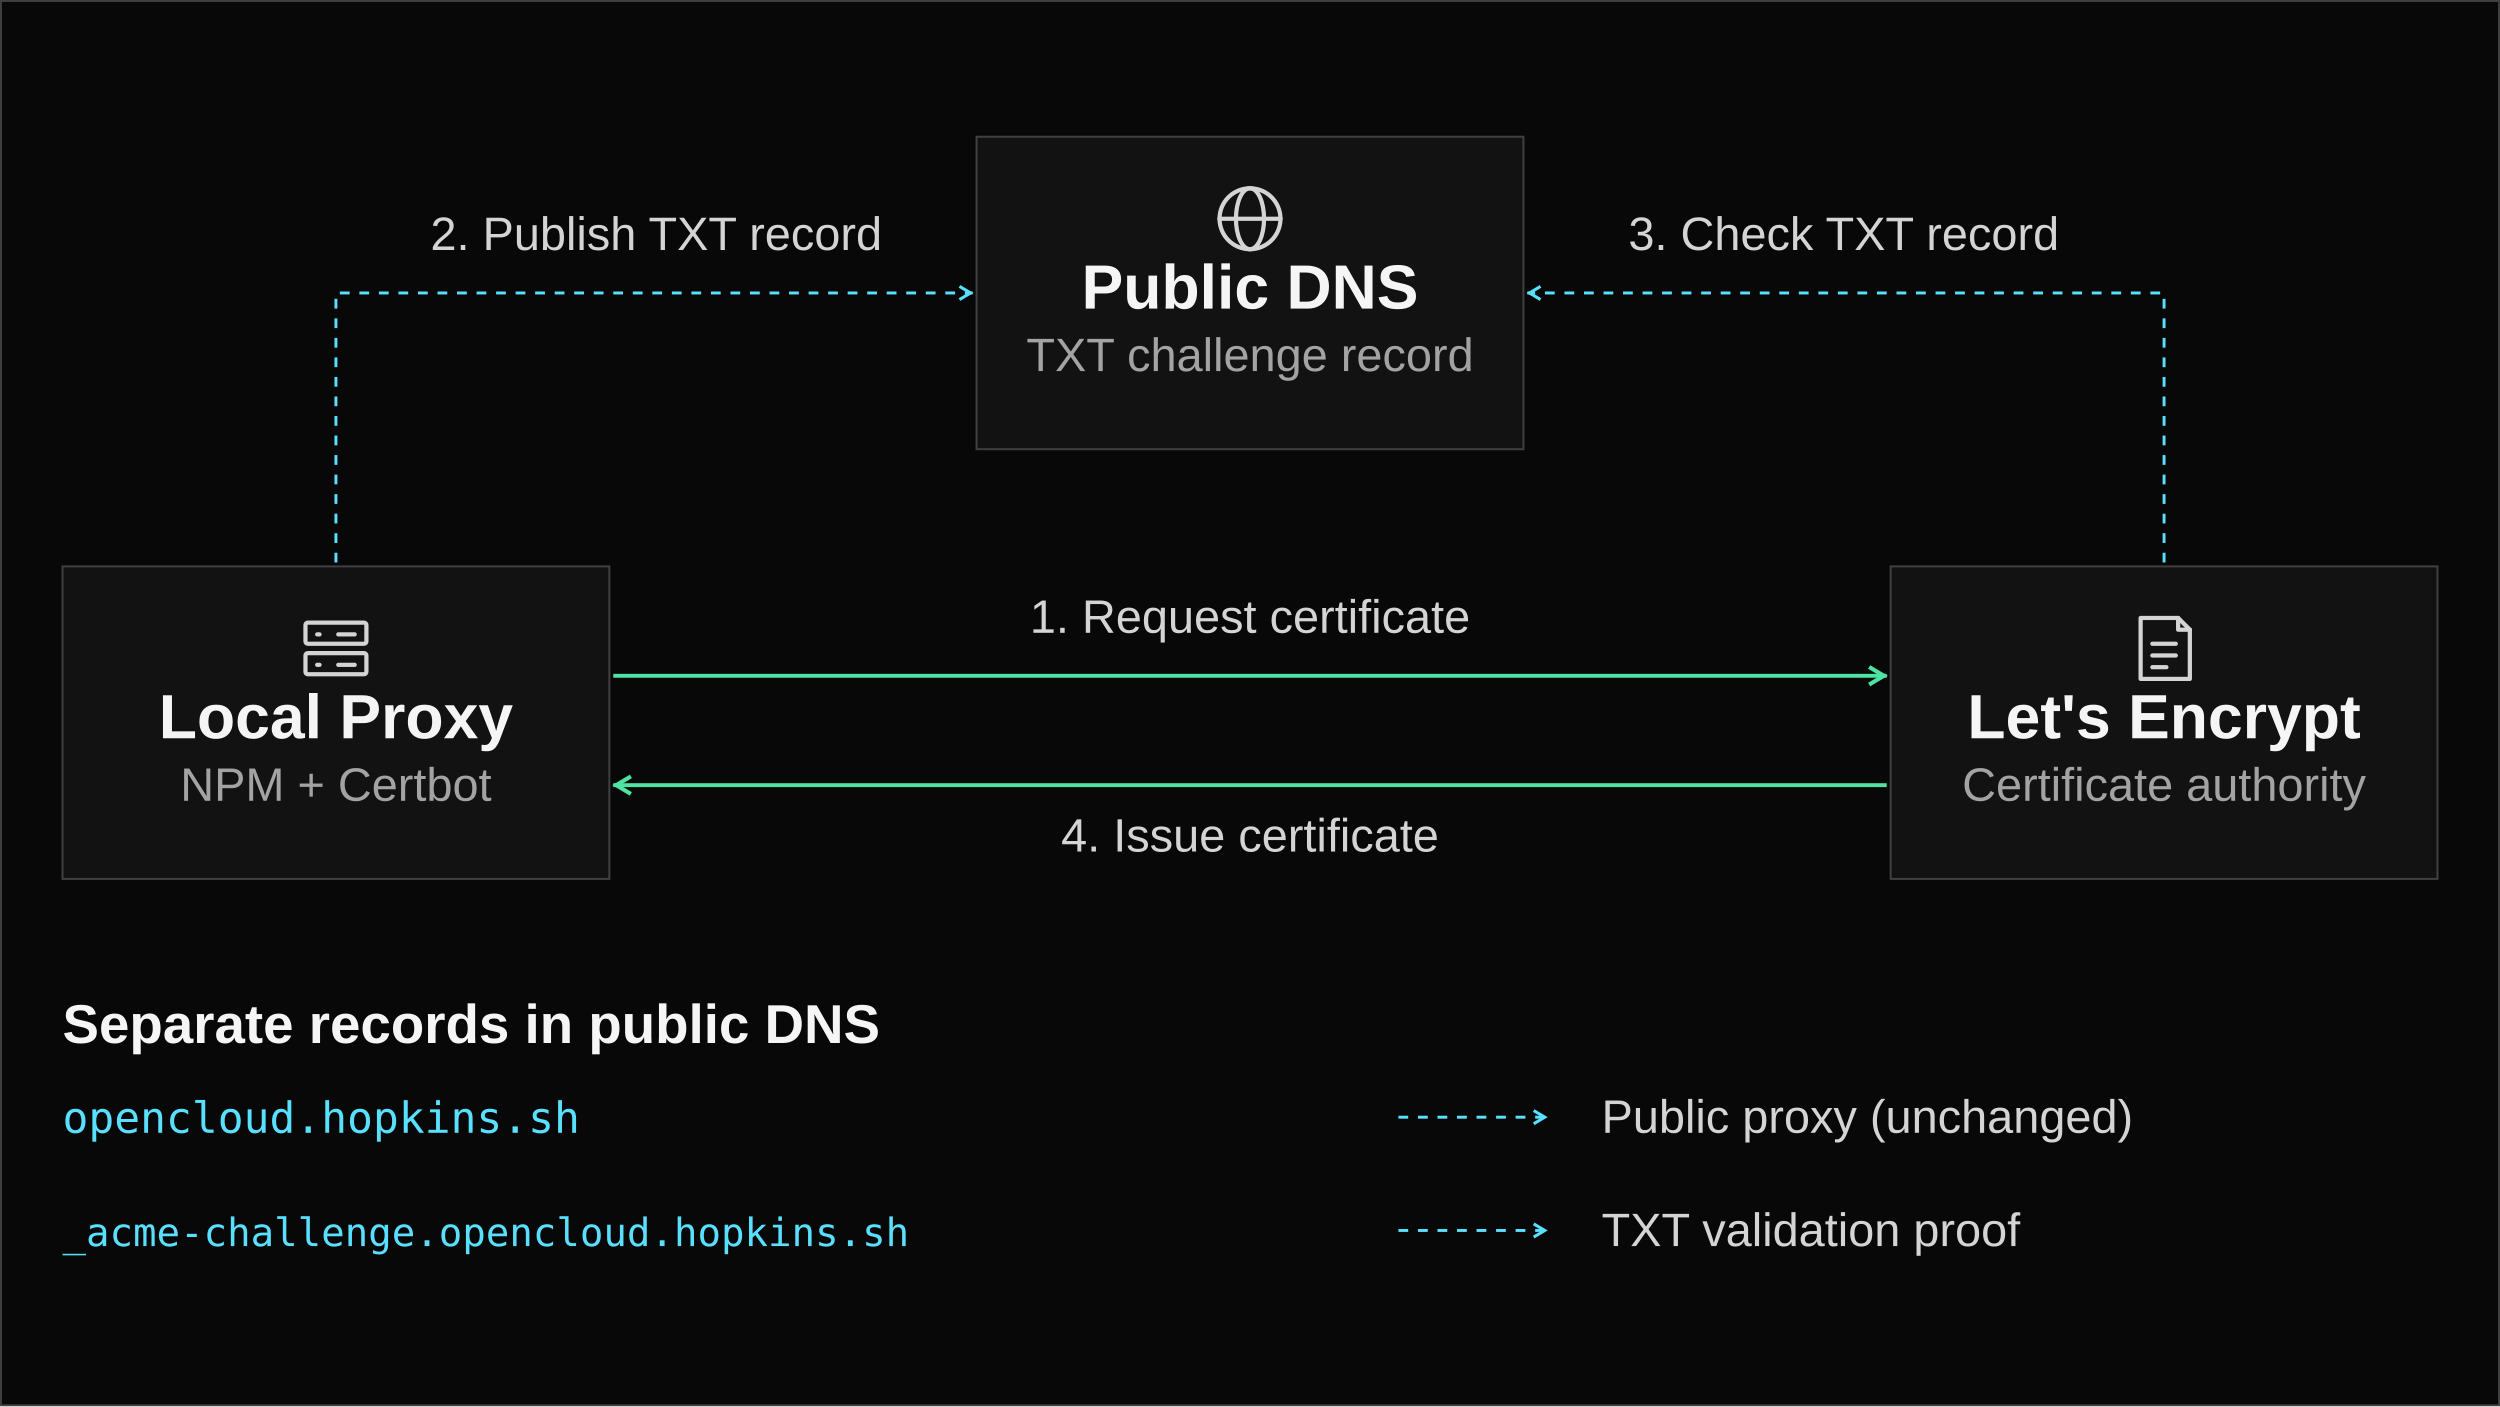
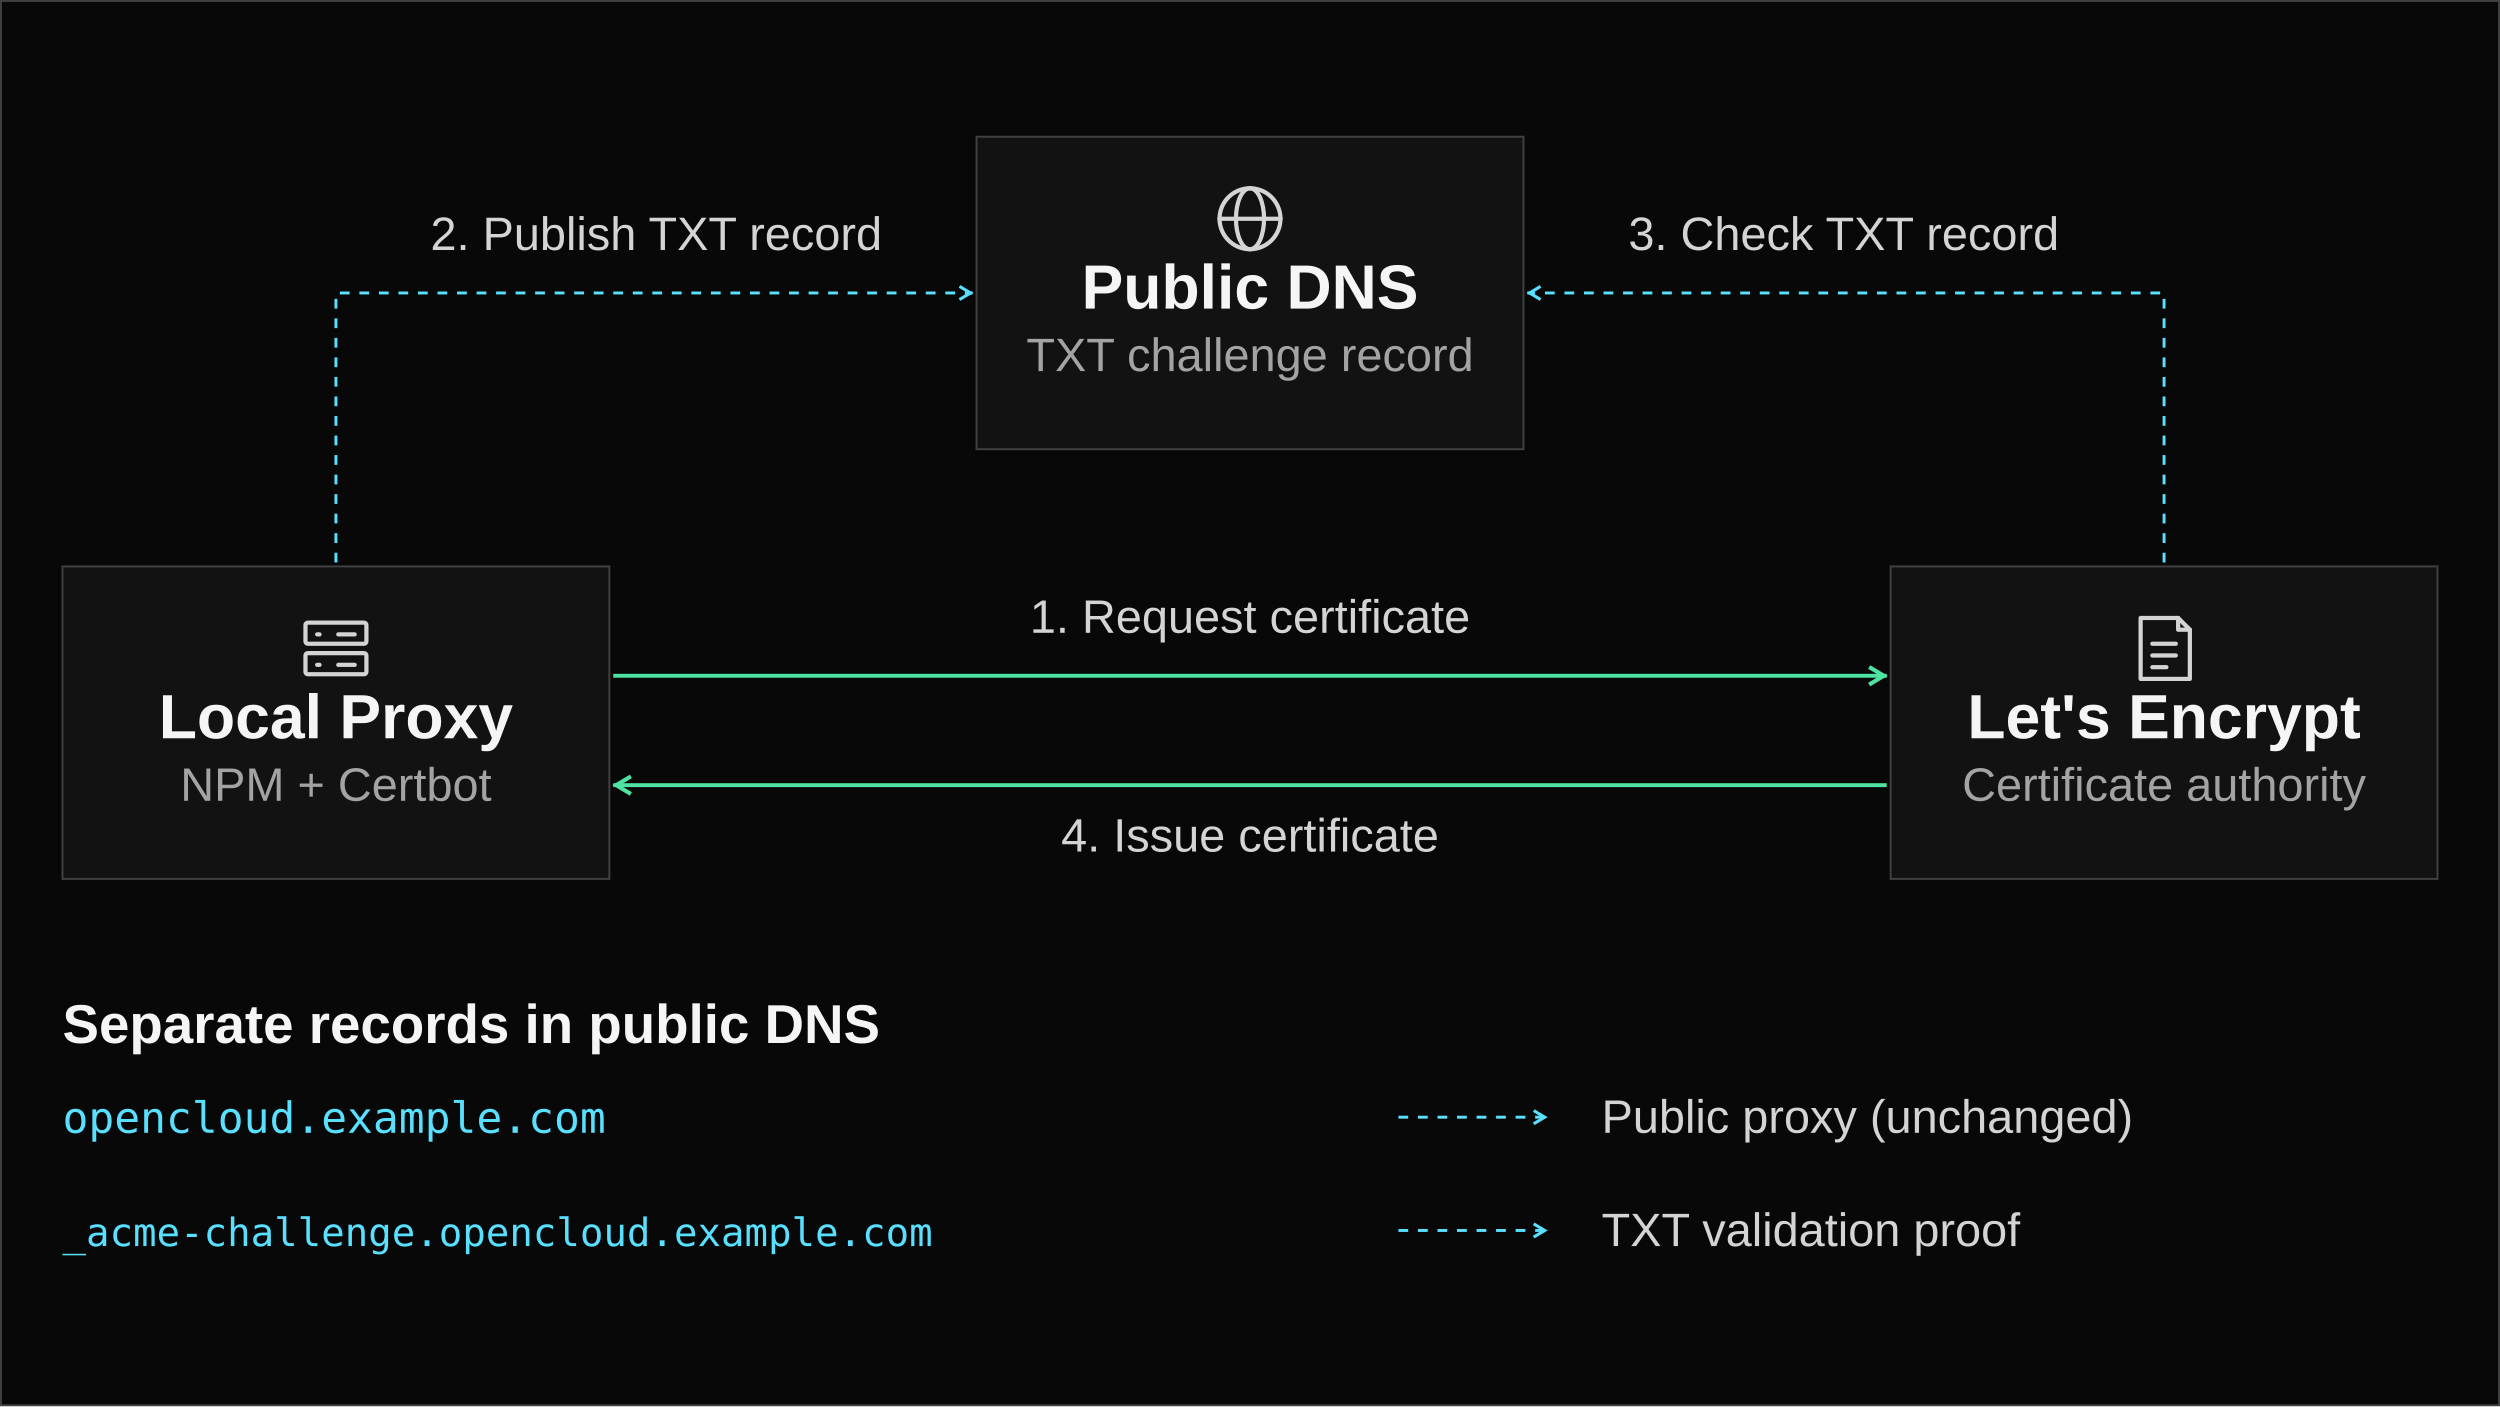
<svg xmlns="http://www.w3.org/2000/svg" width="1280" height="720" viewBox="0 0 1280 720" role="img" aria-labelledby="title desc">
  <defs>
    <style>
      text { font-family: Arial, Helvetica, sans-serif; fill: #F5F5F5; }
      .heading { font-size: 28px; font-weight: 700; }
      .label { font-size: 32px; font-weight: 700; text-anchor: middle; }
      .detail { font-size: 24px; fill: #A3A3A3; text-anchor: middle; }
      .step { font-size: 24px; fill: #D4D4D4; text-anchor: middle; }
      .record { font-family: 'JetBrains Mono', 'SFMono-Regular', Consolas, monospace; font-size: 22px; fill: #59E0FF; }
      .challenge { font-size: 20px; }
      .record-value { font-size: 24px; fill: #D4D4D4; }
      .node { fill: #121212; stroke: #404040; }
      .icon { fill: none; stroke: #D4D4D4; stroke-width: 1.8; stroke-linecap: round; stroke-linejoin: round; }
      .connection { fill: none; stroke: #4FE3A3; stroke-width: 2; marker-end: url(#mint-arrow); }
      .dns { fill: none; stroke: #59E0FF; stroke-width: 1.5; stroke-dasharray: 5 5; marker-end: url(#ice-arrow); }
    </style>
    <marker id="mint-arrow" viewBox="0 0 8 8" refX="7" refY="4" markerWidth="6" markerHeight="6" orient="auto">
      <path d="m1 1 5 3-5 3" fill="none" stroke="#4FE3A3" stroke-width="1.4" />
    </marker>
    <marker id="ice-arrow" viewBox="0 0 8 8" refX="7" refY="4" markerWidth="6" markerHeight="6" orient="auto">
      <path d="m1 1 5 3-5 3" fill="none" stroke="#59E0FF" stroke-width="1.4" />
    </marker>
    <g id="proxy" class="icon">
      <rect x="-13" y="-11" width="26" height="9" rx="1" />
      <rect x="-13" y="2" width="26" height="9" rx="1" />
      <path d="M-8-6h1m-1 13h1M1-6h7M1 7h7" />
    </g>
    <g id="globe" class="icon">
      <circle r="13" />
      <ellipse rx="6" ry="13" />
      <path d="M-13 0h26" />
    </g>
    <g id="certificate" class="icon">
      <path d="M-10-13H6l5 5v21H-10Z" />
      <path d="M6-13v5h5M-5-2H5M-5 3H5M-5 8h6" />
    </g>
  </defs>
  <path fill="#080808" stroke="#404040" d="M.5.5h1279v719H.5z" />
  <rect x="500" y="70" width="280" height="160" class="node" />
  <use href="#globe" transform="translate(640 112) scale(1.2)" />
  <text x="640" y="158" class="label">Public DNS</text>
  <text x="640" y="190" class="detail">TXT challenge record</text>
  <path d="M172 288V150H498" class="dns" />
  <text x="336" y="128" class="step">2. Publish TXT record</text>
  <path d="M1108 288V150H782" class="dns" />
  <text x="944" y="128" class="step">3. Check TXT record</text>
  <rect x="32" y="290" width="280" height="160" class="node" />
  <use href="#proxy" transform="translate(172 332) scale(1.2)" />
  <text x="172" y="378" class="label">Local Proxy</text>
  <text x="172" y="410" class="detail">NPM + Certbot</text>
  <path d="M314 346H966" class="connection" />
  <text x="640" y="324" class="step">1. Request certificate</text>
  <path d="M966 402H314" class="connection" />
  <text x="640" y="436" class="step">4. Issue certificate</text>
  <rect x="968" y="290" width="280" height="160" class="node" />
  <use href="#certificate" transform="translate(1108 332) scale(1.2)" />
  <text x="1108" y="378" class="label">Let's Encrypt</text>
  <text x="1108" y="410" class="detail">Certificate authority</text>
  <text x="32" y="534" class="heading">Separate records in public DNS</text>
-   <text x="32" y="580" class="record">opencloud.hopkins.sh</text>
+   <text x="32" y="580" class="record">opencloud.example.com</text>
  <path d="M716 572H792" class="dns" />
  <text x="820" y="580" class="record-value">Public proxy (unchanged)</text>
-   <text x="32" y="638" class="record challenge">_acme-challenge.opencloud.hopkins.sh</text>
+   <text x="32" y="638" class="record challenge">_acme-challenge.opencloud.example.com</text>
  <path d="M716 630H792" class="dns" />
  <text x="820" y="638" class="record-value">TXT validation proof</text>
</svg>
